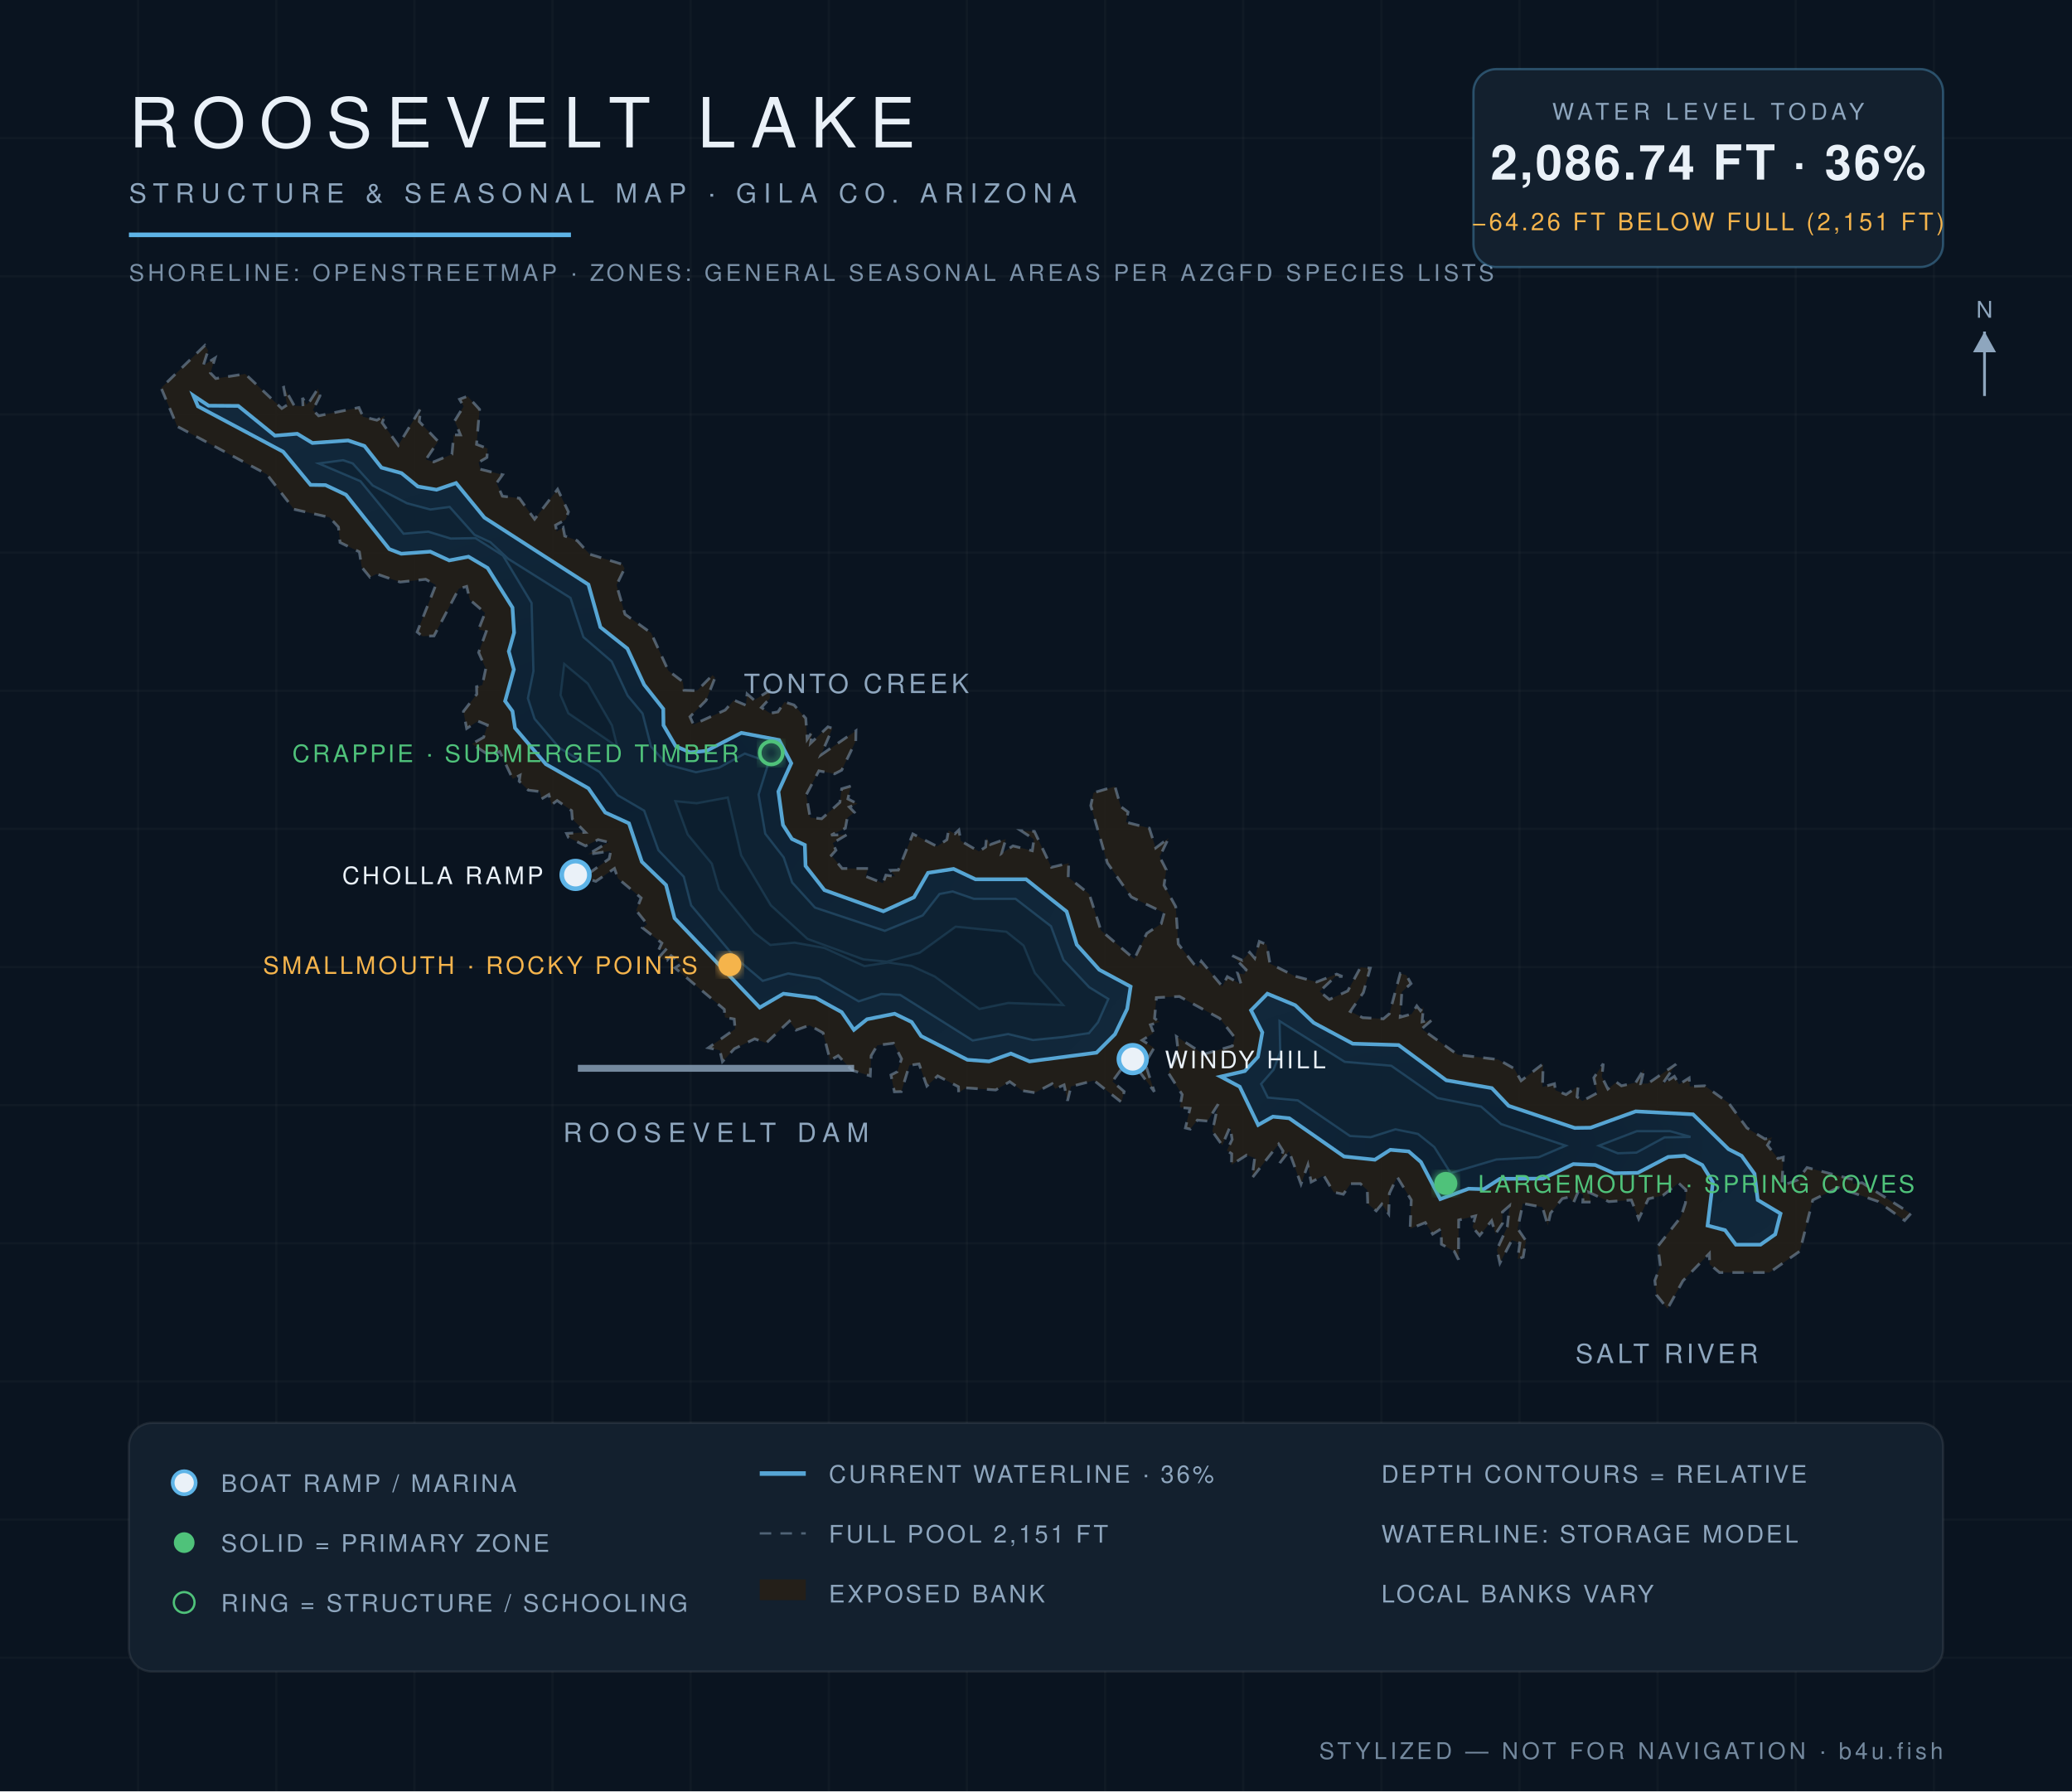
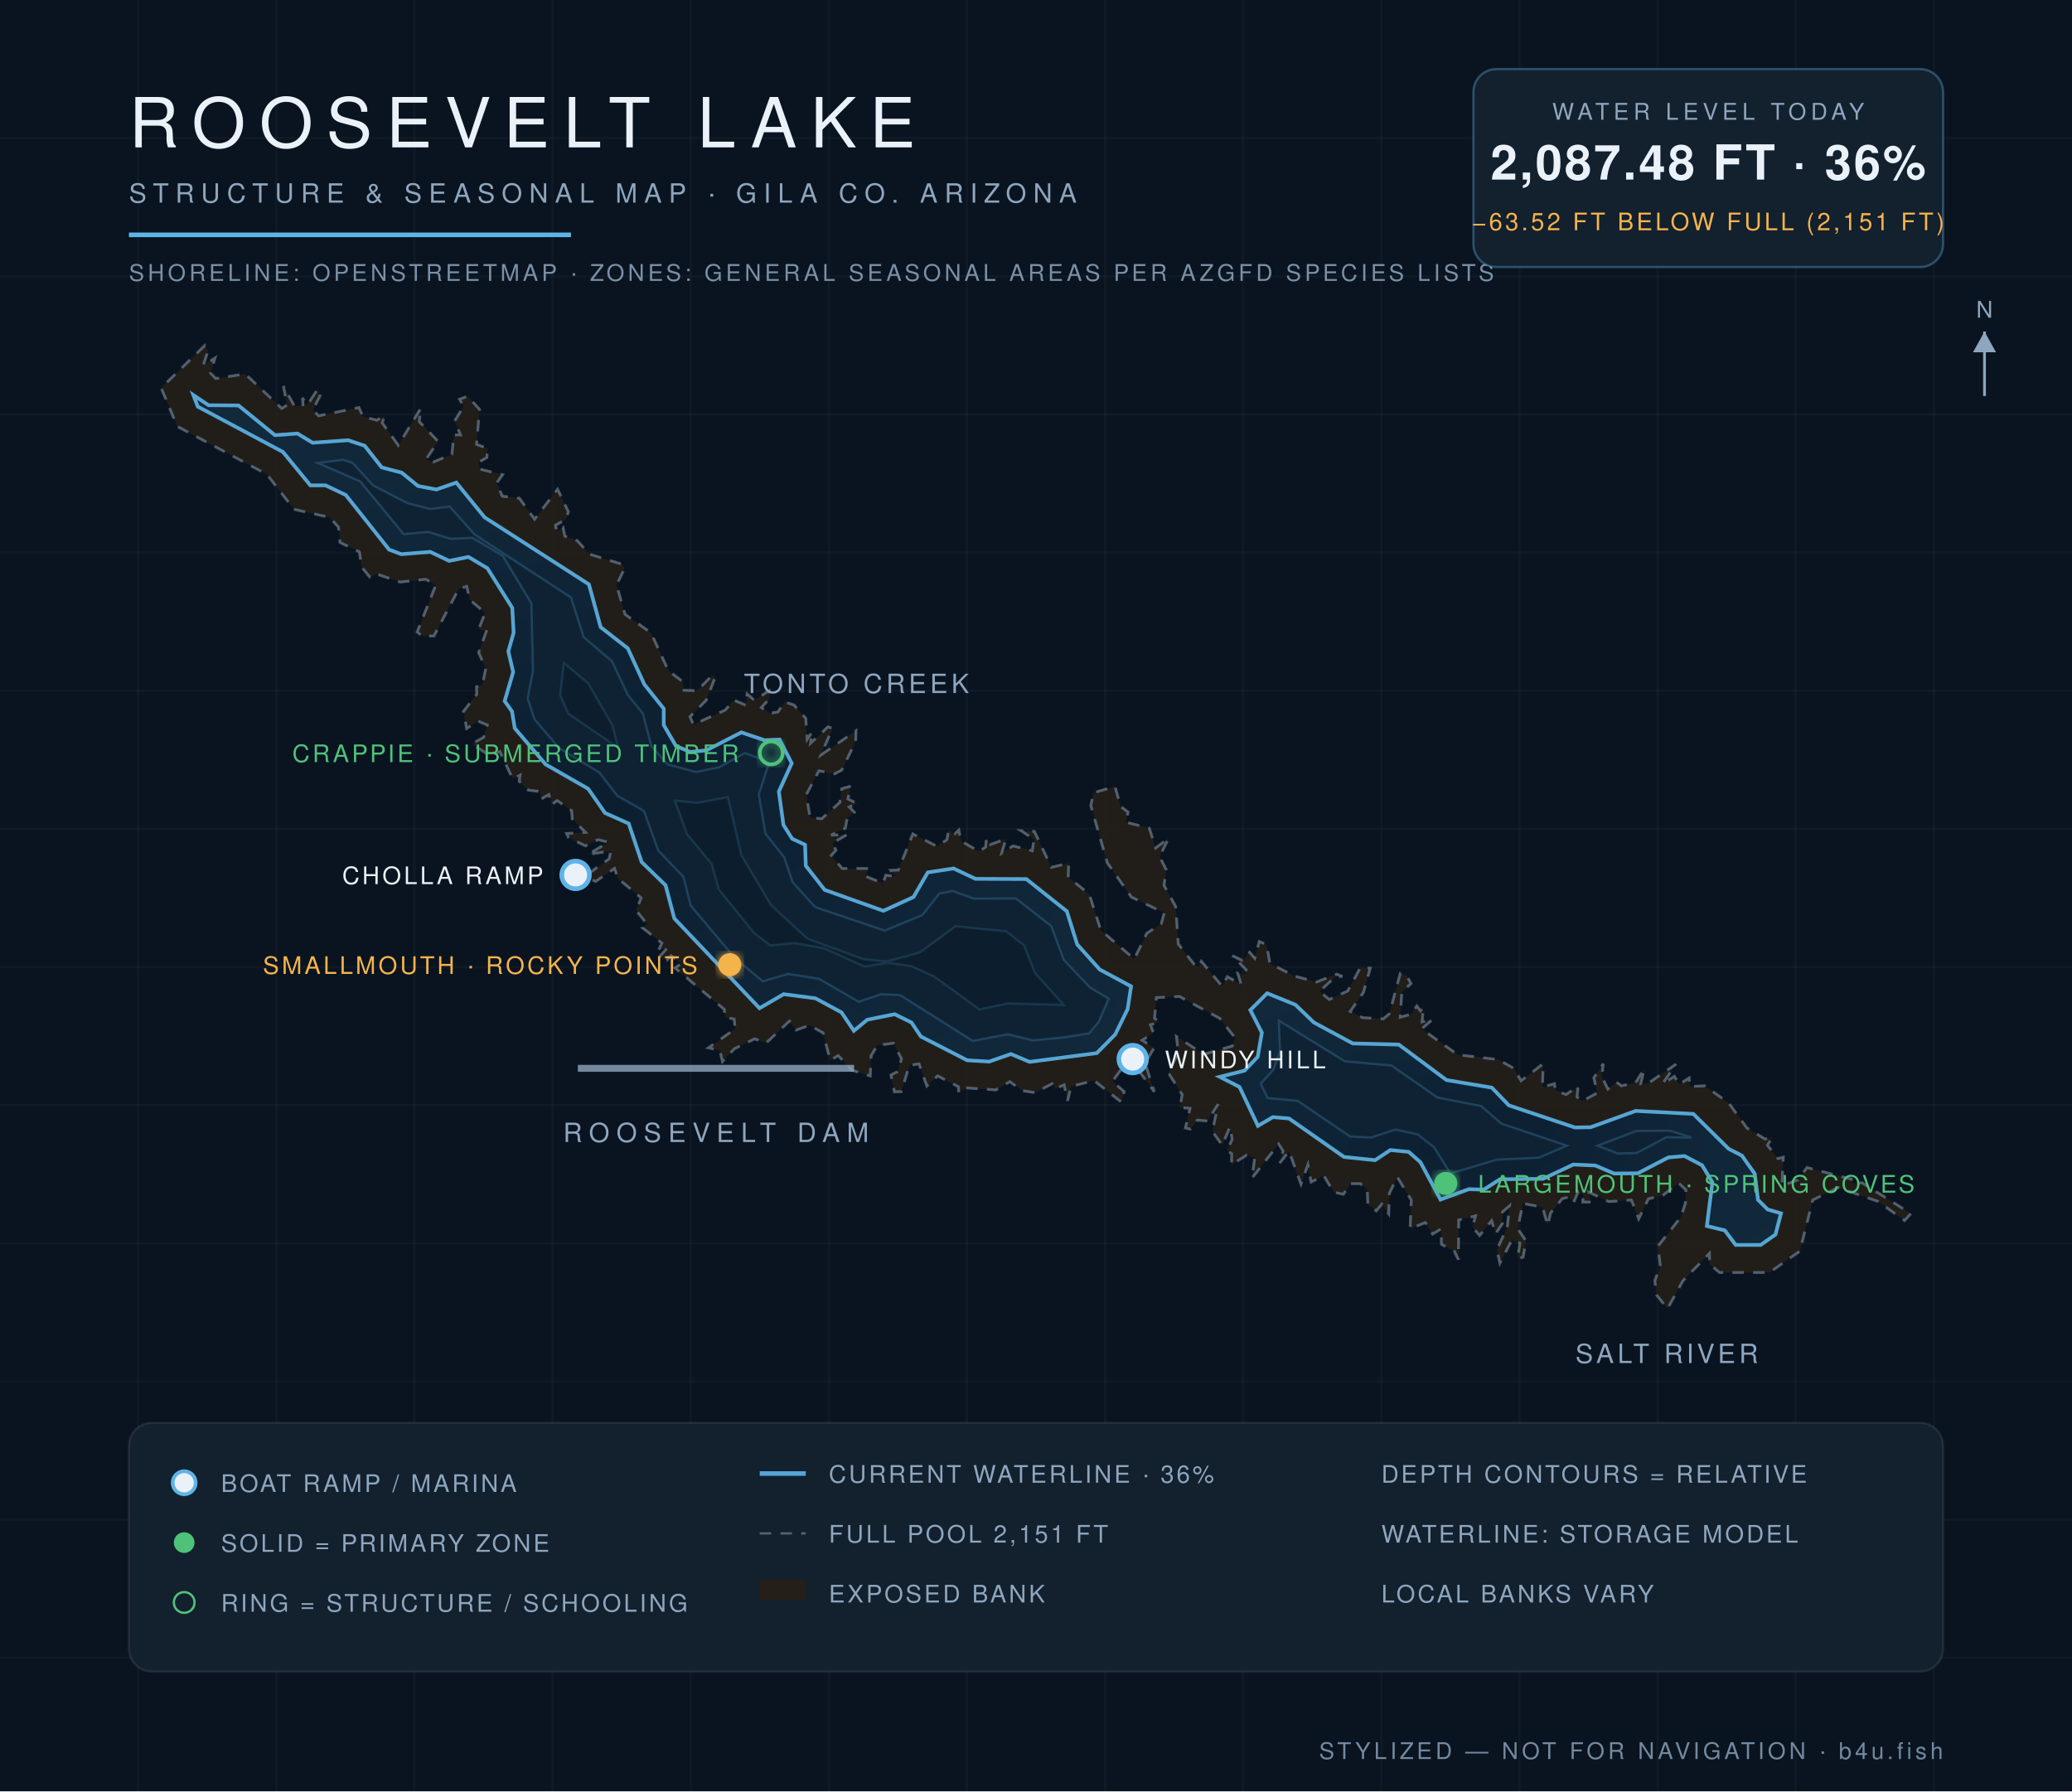
<svg xmlns="http://www.w3.org/2000/svg" viewBox="0 0 900 778" font-family="Helvetica,Arial,sans-serif">
  <defs>
    <radialGradient id="wg" cx="45%" cy="60%" r="80%">
      <stop offset="0%" stop-color="#0c1f31" />
      <stop offset="55%" stop-color="#102639" />
      <stop offset="100%" stop-color="#13293c" />
    </radialGradient>
    <filter id="glow">
      <feGaussianBlur stdDeviation="2.2" result="b" />
      <feMerge>
        <feMergeNode in="b" />
        <feMergeNode in="SourceGraphic" />
      </feMerge>
    </filter>
  </defs>
  <rect width="900" height="778" fill="#0a1420" />
  <g stroke="#ffffff" stroke-opacity="0.025">
    <line x1="60" y1="0" x2="60" y2="778" />
    <line x1="120" y1="0" x2="120" y2="778" />
    <line x1="180" y1="0" x2="180" y2="778" />
    <line x1="240" y1="0" x2="240" y2="778" />
    <line x1="300" y1="0" x2="300" y2="778" />
    <line x1="360" y1="0" x2="360" y2="778" />
    <line x1="420" y1="0" x2="420" y2="778" />
    <line x1="480" y1="0" x2="480" y2="778" />
    <line x1="540" y1="0" x2="540" y2="778" />
    <line x1="600" y1="0" x2="600" y2="778" />
    <line x1="660" y1="0" x2="660" y2="778" />
    <line x1="720" y1="0" x2="720" y2="778" />
    <line x1="780" y1="0" x2="780" y2="778" />
    <line x1="840" y1="0" x2="840" y2="778" />
    <line x1="0" y1="60" x2="900" y2="60" />
    <line x1="0" y1="120" x2="900" y2="120" />
    <line x1="0" y1="180" x2="900" y2="180" />
    <line x1="0" y1="240" x2="900" y2="240" />
    <line x1="0" y1="300" x2="900" y2="300" />
    <line x1="0" y1="360" x2="900" y2="360" />
    <line x1="0" y1="420" x2="900" y2="420" />
    <line x1="0" y1="480" x2="900" y2="480" />
    <line x1="0" y1="540" x2="900" y2="540" />
    <line x1="0" y1="600" x2="900" y2="600" />
    <line x1="0" y1="660" x2="900" y2="660" />
    <line x1="0" y1="720" x2="900" y2="720" />
  </g>
  <path d="M 134.7,174.1 L 138.1,168.8 L 139.0,171.9 L 135.9,178.1 L 138.4,180.6 L 155.9,177.0 L 157.7,181.0 L 163.7,182.5 L 167.2,180.5 L 166.0,183.6 L 173.0,193.4 L 182.8,177.3 L 182.1,183.1 L 190.3,191.7 L 185.0,199.6 L 188.4,200.6 L 196.3,197.3 L 197.1,188.9 L 200.0,188.9 L 197.5,182.8 L 201.4,176.5 L 199.6,173.4 L 203.1,172.1 L 208.3,177.8 L 207.0,193.0 L 211.8,194.8 L 211.5,198.7 L 207.9,200.8 L 208.6,203.8 L 218.3,206.2 L 215.7,209.8 L 218.2,215.5 L 225.6,216.4 L 232.2,225.5 L 242.2,212.5 L 246.9,222.3 L 245.7,225.7 L 241.3,228.1 L 241.8,230.8 L 244.6,229.1 L 245.3,232.8 L 250.7,234.8 L 256.1,240.7 L 270.3,245.1 L 271.3,246.9 L 267.8,254.1 L 271.5,266.8 L 282.8,274.9 L 290.3,291.3 L 296.6,296.1 L 297.1,299.8 L 302.8,300.0 L 309.5,293.2 L 310.6,294.3 L 306.7,304.2 L 299.7,311.3 L 301.2,314.7 L 315.0,308.4 L 318.8,304.1 L 324.0,306.3 L 324.5,301.4 L 327.6,304.1 L 334.1,300.0 L 334.5,303.2 L 330.7,307.3 L 334.5,309.8 L 337.9,309.2 L 340.8,304.9 L 344.9,306.2 L 350.0,312.0 L 350.6,321.1 L 352.8,317.8 L 352.1,322.8 L 359.6,315.7 L 361.6,316.3 L 356.6,327.9 L 371.8,317.4 L 371.7,321.9 L 365.6,334.5 L 362.5,336.1 L 355.7,334.8 L 350.2,345.2 L 351.9,355.1 L 356.9,355.6 L 364.8,348.5 L 365.6,342.6 L 369.6,341.4 L 368.3,347.0 L 372.5,349.1 L 368.9,350.5 L 371.1,352.8 L 368.0,355.3 L 367.2,359.7 L 361.0,362.7 L 367.9,362.5 L 361.7,366.2 L 363.1,369.3 L 361.1,371.5 L 365.8,377.2 L 377.1,377.2 L 376.0,380.6 L 383.5,383.6 L 384.8,380.1 L 388.8,380.7 L 386.9,378.0 L 390.2,377.9 L 396.5,362.2 L 407.0,367.6 L 411.3,364.7 L 412.0,360.7 L 414.8,362.1 L 416.5,360.5 L 417.3,365.2 L 425.2,369.8 L 428.1,367.9 L 428.5,363.9 L 430.2,366.8 L 436.9,364.4 L 435.1,370.6 L 440.0,367.4 L 448.4,369.5 L 449.1,364.5 L 443.5,360.8 L 449.3,361.1 L 456.7,376.7 L 464.2,374.9 L 464.0,381.0 L 473.1,388.3 L 478.2,404.1 L 492.7,416.5 L 498.1,405.4 L 504.4,401.2 L 505.7,396.5 L 491.4,389.6 L 481.0,374.8 L 473.8,349.9 L 475.0,344.3 L 484.3,341.6 L 486.8,350.3 L 490.0,352.7 L 489.1,357.1 L 499.2,359.7 L 502.0,368.3 L 507.6,364.0 L 503.7,372.1 L 506.6,377.8 L 505.6,384.5 L 510.7,393.8 L 511.8,410.0 L 518.6,418.7 L 520.4,420.1 L 521.8,417.5 L 530.9,428.4 L 533.1,424.2 L 539.1,427.5 L 537.6,422.7 L 540.4,423.2 L 541.3,421.2 L 535.3,415.1 L 539.6,417.1 L 542.8,413.6 L 545.0,416.2 L 547.0,408.9 L 550.2,410.3 L 551.6,418.5 L 562.5,424.0 L 571.9,426.5 L 580.6,423.1 L 583.1,424.1 L 580.1,424.1 L 573.2,430.6 L 577.4,434.1 L 585.4,430.4 L 591.0,420.1 L 595.2,420.5 L 592.2,431.1 L 586.5,439.3 L 591.9,442.0 L 600.9,442.5 L 603.5,440.3 L 608.2,422.8 L 610.8,423.5 L 612.9,427.2 L 608.9,430.8 L 608.2,441.8 L 613.2,440.4 L 615.4,436.9 L 617.0,439.0 L 618.3,437.3 L 617.7,443.8 L 622.2,442.8 L 617.5,446.9 L 633.2,458.1 L 650.8,460.2 L 657.7,464.1 L 660.7,469.4 L 670.3,462.0 L 670.0,472.1 L 675.2,470.7 L 675.6,473.5 L 680.2,475.4 L 685.5,471.8 L 685.0,476.4 L 687.3,478.2 L 693.8,474.7 L 692.3,468.1 L 696.4,462.0 L 695.8,467.7 L 698.4,473.0 L 702.1,470.0 L 704.3,471.6 L 710.5,470.2 L 714.2,464.2 L 712.7,470.7 L 715.8,470.6 L 728.0,462.2 L 722.1,470.8 L 727.3,467.5 L 729.3,471.0 L 733.7,468.2 L 734.0,471.9 L 740.5,471.6 L 750.9,479.1 L 758.8,489.9 L 766.6,494.7 L 769.8,494.0 L 767.7,497.4 L 772.3,503.2 L 774.6,502.6 L 774.0,515.0 L 780.8,512.5 L 784.9,507.1 L 804.8,512.3 L 804.9,514.2 L 808.8,513.7 L 830.0,527.1 L 827.3,530.1 L 815.7,521.8 L 798.4,515.8 L 787.4,521.2 L 781.8,543.4 L 768.6,552.7 L 746.9,552.7 L 742.6,549.1 L 742.5,544.4 L 731.0,556.3 L 724.3,568.4 L 719.5,562.4 L 718.8,556.2 L 721.2,549.9 L 720.1,541.3 L 730.1,528.6 L 732.1,522.5 L 732.3,516.8 L 729.1,513.8 L 722.3,519.2 L 716.0,520.7 L 711.8,529.4 L 708.6,521.2 L 698.8,521.9 L 690.1,517.8 L 691.1,522.1 L 687.5,522.1 L 687.7,518.9 L 685.5,517.6 L 683.5,522.3 L 681.6,519.9 L 678.6,520.6 L 673.5,526.9 L 672.3,532.3 L 670.0,524.3 L 661.5,522.7 L 659.2,533.6 L 662.8,538.9 L 661.6,546.0 L 659.2,546.8 L 660.2,539.9 L 656.7,538.6 L 651.5,548.6 L 650.2,542.8 L 654.7,532.9 L 655.7,523.7 L 652.6,526.4 L 652.6,531.4 L 649.6,535.9 L 647.9,530.2 L 642.7,536.6 L 639.6,533.0 L 640.9,528.1 L 633.6,529.9 L 633.5,547.1 L 631.7,543.5 L 626.1,540.4 L 626.0,533.7 L 622.3,536.0 L 619.1,531.0 L 612.5,533.7 L 613.0,521.2 L 606.9,511.2 L 603.5,518.3 L 603.2,527.2 L 600.2,523.0 L 597.8,525.9 L 594.1,522.9 L 593.9,516.9 L 590.9,514.1 L 586.7,514.1 L 583.5,518.7 L 579.3,517.8 L 575.0,510.6 L 569.5,513.4 L 568.1,505.9 L 565.1,514.3 L 559.9,500.0 L 555.9,505.1 L 557.3,499.9 L 555.4,496.9 L 543.8,511.7 L 545.0,503.0 L 541.5,501.7 L 534.9,505.9 L 535.0,501.1 L 532.9,499.7 L 535.2,494.9 L 534.3,489.4 L 530.9,497.4 L 526.6,491.4 L 529.1,479.6 L 524.5,486.9 L 520.1,486.5 L 517.0,490.4 L 514.9,489.9 L 516.9,481.4 L 512.5,481.0 L 513.5,475.4 L 507.5,466.0 L 511.8,457.1 L 511.0,450.2 L 522.9,457.9 L 535.3,454.3 L 536.4,450.7 L 529.8,442.3 L 512.3,432.8 L 502.3,433.3 L 501.5,442.3 L 503.7,443.9 L 499.7,445.1 L 501.1,448.7 L 496.1,451.8 L 501.3,455.1 L 497.4,461.8 L 501.4,474.2 L 490.6,459.5 L 483.2,469.7 L 488.3,474.1 L 487.1,478.7 L 475.2,469.3 L 465.2,471.9 L 463.7,478.1 L 462.2,471.2 L 458.4,472.9 L 457.0,470.7 L 449.6,474.6 L 444.0,473.7 L 438.6,469.8 L 432.5,473.4 L 419.6,472.5 L 416.4,474.5 L 416.3,472.0 L 407.3,467.3 L 402.6,471.7 L 399.2,462.1 L 395.0,462.7 L 391.5,474.1 L 388.5,474.2 L 387.0,466.9 L 389.7,465.5 L 391.6,459.9 L 388.1,453.1 L 381.1,454.0 L 378.4,458.5 L 378.0,467.3 L 370.0,464.8 L 364.1,458.5 L 360.6,460.5 L 357.5,448.6 L 351.6,445.3 L 345.8,447.4 L 342.9,443.5 L 332.8,453.0 L 327.8,451.2 L 319.0,455.5 L 313.8,461.1 L 312.7,456.2 L 307.7,455.1 L 319.3,446.9 L 318.9,442.6 L 314.9,441.9 L 314.6,438.4 L 293.2,420.4 L 295.9,418.6 L 291.5,415.1 L 289.7,417.1 L 286.1,415.9 L 289.7,411.9 L 286.1,412.6 L 287.5,409.6 L 279.1,403.0 L 281.1,401.4 L 276.3,395.4 L 278.5,390.0 L 268.4,381.5 L 266.9,377.2 L 258.8,382.8 L 250.1,380.0 L 255.0,379.9 L 264.6,373.0 L 265.3,369.6 L 255.4,371.1 L 264.3,365.8 L 259.8,364.7 L 254.3,367.4 L 246.9,363.7 L 246.1,362.0 L 254.3,361.5 L 248.6,355.7 L 248.3,352.1 L 242.0,347.7 L 239.6,349.5 L 238.4,345.1 L 235.2,347.0 L 234.5,343.8 L 229.5,343.2 L 225.5,339.3 L 225.9,336.7 L 222.7,338.3 L 217.1,326.4 L 212.7,328.2 L 205.0,323.1 L 210.1,320.2 L 211.7,314.9 L 207.6,313.2 L 202.7,316.4 L 201.3,309.0 L 207.1,301.5 L 207.0,298.3 L 209.5,297.5 L 211.0,290.4 L 207.9,283.4 L 211.2,274.3 L 207.9,273.3 L 210.7,266.2 L 204.1,260.5 L 202.7,254.7 L 199.3,255.7 L 188.5,276.2 L 183.4,276.3 L 181.2,274.5 L 189.3,254.1 L 184.9,251.6 L 173.8,252.8 L 163.6,249.3 L 160.7,250.7 L 157.1,246.3 L 156.1,239.7 L 147.7,235.6 L 147.0,228.9 L 143.1,224.7 L 127.7,221.2 L 115.9,206.0 L 77.0,185.2 L 70.0,168.5 L 89.0,150.0 L 90.4,152.2 L 88.3,158.7 L 93.4,155.5 L 91.4,162.0 L 93.7,164.4 L 106.5,162.4 L 122.4,177.4 L 124.7,175.9 L 123.1,167.7 L 127.8,176.2 L 131.6,176.4 L 131.4,172.8 L 133.1,175.8 L 134.7,174.1 Z" fill="#241f19" fill-opacity="0.9" stroke="#8ea6be" stroke-opacity="0.5" stroke-width="1.2" stroke-dasharray="5 4" />
-   <path d="M 84.0,171.8 L 90.6,176.2 L 103.5,176.3 L 119.4,189.2 L 129.1,188.4 L 135.7,192.4 L 151.2,191.3 L 158.3,193.7 L 165.7,203.1 L 174.4,205.5 L 181.5,211.3 L 189.6,212.7 L 198.1,209.8 L 210.4,224.8 L 255.6,253.9 L 260.8,272.4 L 272.5,281.7 L 279.8,297.4 L 288.1,307.9 L 288.2,315.0 L 293.5,324.1 L 299.8,326.8 L 306.9,326.1 L 322.0,318.3 L 338.4,321.4 L 343.7,331.5 L 338.1,343.8 L 340.1,358.3 L 344.0,364.4 L 349.6,367.0 L 349.9,376.1 L 358.1,386.6 L 383.7,395.8 L 397.0,389.7 L 403.1,379.1 L 414.2,377.4 L 423.7,381.9 L 445.7,381.9 L 463.3,395.9 L 467.7,410.3 L 477.5,421.2 L 491.1,428.5 L 489.6,438.2 L 484.3,449.2 L 476.3,457.2 L 447.2,461.0 L 439.1,457.6 L 429.6,461.0 L 420.2,460.3 L 400.1,450.0 L 396.0,443.9 L 388.6,440.3 L 376.6,442.7 L 370.9,447.3 L 365.6,439.6 L 354.3,433.4 L 340.3,431.6 L 330.0,437.6 L 293.0,398.8 L 289.3,384.4 L 278.8,374.3 L 273.2,357.6 L 262.9,352.9 L 255.6,342.4 L 237.1,331.9 L 223.7,316.2 L 222.6,308.9 L 219.4,304.5 L 223.2,290.8 L 221.0,282.9 L 223.3,274.8 L 222.6,263.9 L 211.8,246.7 L 203.5,241.8 L 195.1,243.4 L 186.9,239.6 L 174.3,240.5 L 169.1,238.5 L 150.3,214.9 L 141.4,210.7 L 134.9,210.6 L 123.0,196.2 L 86.0,176.5 L 84.0,171.8 Z" fill="url(#wg)" stroke="#5eb4e7" stroke-opacity="0.9" stroke-width="1.6" />
-   <path d="M 543.4,438.8 L 550.5,431.6 L 562.6,436.6 L 570.6,444.2 L 587.6,453.3 L 607.5,453.9 L 628.2,469.2 L 648.0,472.6 L 655.3,480.3 L 684.0,489.9 L 690.9,489.8 L 710.5,482.7 L 735.4,484.0 L 750.8,499.1 L 756.5,502.0 L 762.1,509.8 L 763.5,521.2 L 773.4,527.1 L 771.1,536.1 L 764.7,540.6 L 754.0,540.6 L 749.3,534.3 L 741.7,532.3 L 744.0,513.5 L 739.4,506.0 L 731.8,502.0 L 724.6,502.5 L 711.4,509.4 L 701.1,509.6 L 692.9,506.0 L 683.4,505.6 L 670.2,511.9 L 651.5,512.0 L 644.5,516.5 L 637.9,516.3 L 625.6,520.8 L 617.2,504.7 L 611.9,500.1 L 603.9,499.4 L 597.2,503.7 L 583.8,502.3 L 560.0,485.7 L 552.9,485.0 L 546.5,488.6 L 538.5,472.0 L 530.2,467.6 L 540.7,465.2 L 546.4,459.0 L 548.3,448.4 L 543.4,438.8 Z" fill="url(#wg)" stroke="#5eb4e7" stroke-opacity="0.9" stroke-width="1.6" />
-   <path d="M 547.8,470.8 L 553.2,464.6 L 556.1,456.9 L 555.8,443.5 L 584.1,461.2 L 604.3,462.9 L 624.4,476.9 L 643.3,480.6 L 652.0,488.2 L 680.1,497.6 L 668.4,502.6 L 650.0,503.6 L 630.1,509.5 L 623.0,498.2 L 615.9,492.5 L 606.1,490.5 L 595.4,493.9 L 586.4,493.4 L 563.7,477.9 L 550.7,476.7 L 547.8,470.8 Z" fill="#0e2233" stroke="#5eb4e7" stroke-opacity="0.22" stroke-width="1" />
-   <path d="M 694.5,497.6 L 711.0,491.3 L 725.4,491.3 L 734.3,493.8 L 723.0,494.0 L 710.8,500.6 L 702.7,500.9 L 694.5,497.6 Z" fill="#0e2233" stroke="#5eb4e7" stroke-opacity="0.22" stroke-width="1" />
-   <path d="M 138.5,201.3 L 149.0,199.9 L 153.2,201.3 L 161.9,210.9 L 176.8,218.6 L 186.9,221.3 L 195.3,220.2 L 206.1,232.3 L 213.0,235.5 L 220.7,242.7 L 247.8,259.7 L 253.4,276.7 L 265.7,287.3 L 272.6,302.1 L 279.1,309.9 L 282.8,324.3 L 289.9,332.1 L 302.3,335.4 L 312.4,333.4 L 323.5,327.3 L 332.1,330.3 L 333.4,332.6 L 329.5,345.1 L 332.4,362.1 L 340.4,372.4 L 344.1,383.3 L 354.0,394.2 L 384.3,404.3 L 400.8,397.6 L 408.1,388.3 L 413.8,387.2 L 423.0,390.4 L 441.1,390.4 L 456.5,402.3 L 461.9,416.9 L 473.1,428.8 L 481.4,433.9 L 476.9,444.0 L 473.0,448.7 L 461.8,450.4 L 448.7,451.7 L 437.9,449.1 L 422.5,451.9 L 391.0,432.1 L 382.8,431.7 L 373.0,434.9 L 355.8,425.0 L 342.3,422.8 L 331.3,426.0 L 319.2,415.8 L 300.2,393.2 L 297.0,380.8 L 286.0,369.3 L 279.8,352.1 L 268.3,345.4 L 260.4,335.3 L 242.9,324.8 L 232.2,312.2 L 229.3,303.3 L 231.7,291.5 L 230.9,261.9 L 218.5,241.3 L 206.5,233.7 L 195.8,233.9 L 186.0,230.9 L 175.3,231.8 L 156.6,209.0 L 138.5,201.3 Z" fill="#0e2233" stroke="#5eb4e7" stroke-opacity="0.22" stroke-width="1" />
-   <path d="M 245.1,288.4 L 255.3,296.9 L 265.8,315.1 L 268.1,324.3 L 246.9,309.8 L 243.5,301.9 L 245.1,288.4 Z" fill="#0c1e2e" stroke="#5eb4e7" stroke-opacity="0.15" stroke-width="1" />
-   <path d="M 293.4,348.0 L 302.6,348.9 L 316.1,346.4 L 321.9,371.5 L 334.8,393.2 L 350.7,407.8 L 375.0,416.7 L 385.2,417.7 L 399.5,413.8 L 415.1,402.5 L 437.1,404.7 L 444.6,410.7 L 449.5,422.6 L 461.7,436.5 L 437.9,435.6 L 425.4,438.2 L 406.0,424.1 L 395.9,419.5 L 385.8,418.0 L 375.5,419.6 L 358.1,411.7 L 345.1,409.4 L 334.6,410.4 L 327.7,405.1 L 312.4,386.3 L 309.2,375.1 L 298.7,362.4 L 293.4,348.0 Z" fill="#0c1e2e" stroke="#5eb4e7" stroke-opacity="0.15" stroke-width="1" />
+   <path d="M 84.0,171.6 L 90.6,176.0 L 103.6,176.1 L 119.4,189.0 L 129.2,188.3 L 135.8,192.3 L 151.2,191.2 L 158.4,193.6 L 165.8,203.0 L 174.5,205.3 L 181.6,211.1 L 189.6,212.6 L 198.2,209.6 L 210.5,224.7 L 255.8,253.8 L 260.9,272.4 L 272.7,281.6 L 279.9,297.3 L 288.3,307.8 L 288.3,314.9 L 293.6,324.0 L 299.8,326.6 L 306.8,325.9 L 322.0,318.1 L 332.1,321.5 L 338.6,321.2 L 343.9,331.5 L 338.3,343.8 L 340.3,358.3 L 344.1,364.3 L 349.7,366.9 L 350.0,376.0 L 358.2,386.5 L 383.7,395.6 L 396.8,389.6 L 403.0,378.9 L 414.2,377.2 L 423.7,381.7 L 445.8,381.8 L 463.4,395.8 L 467.9,410.2 L 477.7,421.1 L 491.3,428.4 L 489.8,438.3 L 484.4,449.3 L 476.4,457.4 L 447.2,461.2 L 439.1,457.8 L 429.6,461.1 L 420.1,460.5 L 400.0,450.2 L 395.9,444.1 L 388.6,440.5 L 376.7,442.9 L 370.9,447.7 L 365.5,439.7 L 354.2,433.6 L 340.4,431.8 L 329.9,437.9 L 292.9,398.9 L 289.1,384.5 L 278.7,374.4 L 273.1,357.7 L 262.8,353.1 L 255.5,342.6 L 237.0,332.0 L 223.6,316.3 L 222.4,309.0 L 219.2,304.5 L 222.9,291.9 L 220.8,282.9 L 223.1,274.8 L 222.5,264.0 L 211.7,246.8 L 203.5,241.9 L 195.1,243.6 L 186.9,239.7 L 174.3,240.7 L 169.0,238.7 L 150.2,215.0 L 141.4,210.8 L 134.8,210.8 L 122.9,196.3 L 85.9,176.6 L 84.0,171.6 Z" fill="url(#wg)" stroke="#5eb4e7" stroke-opacity="0.9" stroke-width="1.6" />
+   <path d="M 543.1,438.7 L 550.4,431.4 L 562.7,436.4 L 570.7,444.1 L 587.6,453.2 L 607.6,453.7 L 628.3,469.1 L 648.0,472.4 L 655.4,480.1 L 684.1,489.7 L 690.9,489.6 L 710.5,482.5 L 735.5,483.8 L 750.9,499.0 L 756.6,501.9 L 762.2,509.8 L 763.6,521.1 L 767.8,525.3 L 773.6,527.0 L 771.2,536.2 L 764.8,540.7 L 753.9,540.7 L 749.2,534.4 L 741.4,532.5 L 743.8,513.5 L 739.3,506.1 L 731.7,502.1 L 724.7,502.7 L 711.4,509.6 L 701.1,509.7 L 692.9,506.2 L 683.4,505.8 L 670.2,512.0 L 651.5,512.2 L 644.5,516.7 L 638.0,516.5 L 625.7,521.0 L 617.0,504.8 L 611.9,500.3 L 603.9,499.5 L 597.3,503.9 L 583.8,502.5 L 559.9,485.8 L 552.9,485.2 L 546.4,489.0 L 538.4,472.1 L 529.8,467.7 L 540.6,465.0 L 546.3,459.0 L 548.1,448.5 L 543.1,438.7 Z" fill="url(#wg)" stroke="#5eb4e7" stroke-opacity="0.9" stroke-width="1.6" />
+   <path d="M 547.6,470.7 L 553.1,464.6 L 556.0,456.8 L 555.5,443.3 L 584.2,461.0 L 604.4,462.8 L 624.4,476.7 L 643.4,480.4 L 652.1,488.0 L 680.6,497.6 L 668.4,502.8 L 650.1,503.7 L 630.0,509.7 L 622.9,498.3 L 615.8,492.7 L 606.1,490.6 L 595.5,494.1 L 586.4,493.6 L 563.6,478.1 L 550.6,476.9 L 547.6,470.7 Z" fill="#0e2233" stroke="#5eb4e7" stroke-opacity="0.22" stroke-width="1" />
+   <path d="M 693.9,497.6 L 710.9,491.2 L 725.4,491.1 L 734.7,494.1 L 723.9,493.9 L 710.8,500.8 L 702.7,501.0 L 693.9,497.6 Z" fill="#0e2233" stroke="#5eb4e7" stroke-opacity="0.22" stroke-width="1" />
+   <path d="M 138.1,201.1 L 149.1,199.7 L 153.2,201.1 L 162.0,210.8 L 176.9,218.5 L 186.9,221.1 L 195.3,220.0 L 206.2,232.2 L 248.0,259.5 L 253.5,276.7 L 265.8,287.2 L 272.8,302.0 L 279.2,309.8 L 283.0,324.2 L 290.0,332.0 L 302.3,335.3 L 312.4,333.2 L 323.5,327.1 L 332.2,330.2 L 333.6,332.6 L 329.6,345.1 L 332.5,362.1 L 340.6,372.3 L 344.3,383.2 L 354.1,394.0 L 384.3,404.2 L 400.7,397.4 L 408.0,388.1 L 413.8,387.0 L 423.0,390.3 L 441.2,390.2 L 456.6,402.2 L 462.0,416.8 L 473.2,428.7 L 481.6,433.8 L 477.1,444.0 L 473.1,448.8 L 461.8,450.6 L 448.7,451.9 L 437.9,449.2 L 422.5,452.1 L 391.0,432.2 L 382.8,431.8 L 373.0,435.1 L 355.7,425.1 L 342.3,423.0 L 331.3,426.2 L 319.1,416.0 L 300.0,393.3 L 296.9,380.9 L 285.9,369.4 L 279.7,352.2 L 268.1,345.6 L 260.3,335.5 L 242.8,324.9 L 232.1,312.3 L 229.2,303.3 L 231.5,291.5 L 230.8,262.0 L 218.4,241.4 L 205.3,233.6 L 195.7,234.0 L 186.0,231.0 L 175.3,232.0 L 156.5,209.1 L 138.1,201.1 Z" fill="#0e2233" stroke="#5eb4e7" stroke-opacity="0.22" stroke-width="1" />
+   <path d="M 244.9,287.9 L 255.4,296.7 L 266.0,315.0 L 268.5,324.8 L 246.8,309.9 L 243.3,301.9 L 244.9,287.9 Z" fill="#0c1e2e" stroke="#5eb4e7" stroke-opacity="0.15" stroke-width="1" />
+   <path d="M 293.1,347.7 L 302.6,348.7 L 316.2,346.2 L 322.0,371.4 L 334.9,393.1 L 350.7,407.7 L 375.0,416.6 L 385.2,417.6 L 399.5,413.7 L 415.0,402.3 L 437.1,404.5 L 444.8,410.6 L 449.6,422.6 L 462.0,436.5 L 437.9,435.8 L 425.4,438.4 L 405.9,424.2 L 395.8,419.6 L 385.7,418.1 L 375.5,419.8 L 358.1,411.9 L 345.1,409.6 L 334.6,410.6 L 327.6,405.3 L 312.3,386.4 L 309.1,375.2 L 298.5,362.4 L 293.1,347.7 Z" fill="#0c1e2e" stroke="#5eb4e7" stroke-opacity="0.15" stroke-width="1" />
  <text x="724" y="592" fill="#8ea6be" font-size="11.5" letter-spacing="1.6" text-anchor="middle">SALT RIVER</text>
  <text x="372" y="301" fill="#8ea6be" font-size="11.5" letter-spacing="1.6" text-anchor="middle">TONTO CREEK</text>
  <line x1="251" y1="464" x2="371" y2="464" stroke="#8ea6be" stroke-width="3" stroke-opacity="0.8" />
  <text x="311" y="496" fill="#8ea6be" font-size="11.5" letter-spacing="3" text-anchor="middle">ROOSEVELT DAM</text>
  <circle cx="492" cy="460" r="6" fill="#eaf1f8" stroke="#5eb4e7" stroke-width="2" />
  <text x="506" y="464" fill="#eaf1f8" font-size="10.5" letter-spacing="1.2" text-anchor="start">WINDY HILL</text>
  <circle cx="250" cy="380" r="6" fill="#eaf1f8" stroke="#5eb4e7" stroke-width="2" />
  <text x="236" y="384" fill="#eaf1f8" font-size="10.5" letter-spacing="1.2" text-anchor="end">CHOLLA RAMP</text>
  <circle cx="628" cy="514" r="5" fill="#4fc27a" filter="url(#glow)" />
  <text x="642" y="518" fill="#4fc27a" font-size="10.5" letter-spacing="1.2" text-anchor="start">LARGEMOUTH · SPRING COVES</text>
  <circle cx="335" cy="327" r="5" fill="none" stroke="#4fc27a" stroke-width="1.6" filter="url(#glow)" />
  <text x="321" y="331" fill="#4fc27a" font-size="10.5" letter-spacing="1.2" text-anchor="end">CRAPPIE · SUBMERGED TIMBER</text>
  <circle cx="317" cy="419" r="5" fill="#f5b44c" filter="url(#glow)" />
  <text x="303" y="423" fill="#f5b44c" font-size="10.5" letter-spacing="1.2" text-anchor="end">SMALLMOUTH · ROCKY POINTS</text>
  <text x="56" y="64" fill="#eaf1f8" font-size="30" letter-spacing="6" font-weight="300">ROOSEVELT LAKE</text>
  <text x="56" y="88" fill="#8ea6be" font-size="11.5" letter-spacing="3">STRUCTURE &amp; SEASONAL MAP · GILA CO. ARIZONA</text>
  <line x1="56" y1="102" x2="248" y2="102" stroke="#5eb4e7" stroke-width="2" />
  <text x="56" y="122" fill="#8ea6be" font-size="10" letter-spacing="1.5" opacity="0.85">SHORELINE: OPENSTREETMAP · ZONES: GENERAL SEASONAL AREAS PER AZGFD SPECIES LISTS</text>
  <g>
    <rect x="640" y="30" width="204" height="86" rx="10" fill="#13202e" stroke="#5eb4e7" stroke-opacity="0.35" />
    <text x="742" y="52" fill="#8ea6be" font-size="10" letter-spacing="2" text-anchor="middle">WATER LEVEL TODAY</text>
-     <text x="742" y="78" fill="#eaf1f8" font-size="21" letter-spacing="1" text-anchor="middle" font-weight="600">2,086.74 FT · 36%</text>
-     <text x="742" y="100" fill="#f5b44c" font-size="10.5" letter-spacing="1.2" text-anchor="middle">−64.26 FT BELOW FULL (2,151 FT)</text>
+     <text x="742" y="78" fill="#eaf1f8" font-size="21" letter-spacing="1" text-anchor="middle" font-weight="600">2,087.48 FT · 36%</text>
+     <text x="742" y="100" fill="#f5b44c" font-size="10.5" letter-spacing="1.2" text-anchor="middle">−63.52 FT BELOW FULL (2,151 FT)</text>
  </g>
  <g font-size="10.5" letter-spacing="1.1">
    <rect x="56" y="618" width="788" height="108" rx="10" fill="#13202e" stroke="#ffffff" stroke-opacity="0.08" />
    <circle cx="80" cy="644" r="5" fill="#eaf1f8" stroke="#5eb4e7" stroke-width="1.6" />
    <text x="96" y="648" fill="#8ea6be">BOAT RAMP / MARINA</text>
    <circle cx="80" cy="670" r="4.5" fill="#4fc27a" />
    <text x="96" y="674" fill="#8ea6be">SOLID = PRIMARY ZONE</text>
    <circle cx="80" cy="696" r="4.5" fill="none" stroke="#4fc27a" />
    <text x="96" y="700" fill="#8ea6be">RING = STRUCTURE / SCHOOLING</text>
    <line x1="330" y1="640" x2="350" y2="640" stroke="#5eb4e7" stroke-opacity="0.9" stroke-width="2" />
    <text x="360" y="644" fill="#8ea6be">CURRENT WATERLINE · 36%</text>
    <line x1="330" y1="666" x2="350" y2="666" stroke="#8ea6be" stroke-opacity="0.5" stroke-dasharray="5 4" />
    <text x="360" y="670" fill="#8ea6be">FULL POOL 2,151 FT</text>
    <rect x="330" y="686" width="20" height="9" fill="#241f19" />
    <text x="360" y="696" fill="#8ea6be">EXPOSED BANK</text>
    <text x="600" y="644" fill="#8ea6be">DEPTH CONTOURS = RELATIVE</text>
    <text x="600" y="670" fill="#8ea6be">WATERLINE: STORAGE MODEL</text>
    <text x="600" y="696" fill="#8ea6be">LOCAL BANKS VARY</text>
  </g>
  <text x="844" y="764" fill="#8ea6be" font-size="10" letter-spacing="1.5" text-anchor="end" opacity="0.8">STYLIZED — NOT FOR NAVIGATION · b4u.fish</text>
  <g transform="translate(862,158)" stroke="#8ea6be" fill="#8ea6be">
    <line x1="0" y1="14" x2="0" y2="-14" stroke-width="1.2" />
    <path d="M 0,-14 l 5,9 h -10 z" stroke="none" />
    <text x="0" y="-20" font-size="10" text-anchor="middle" stroke="none">N</text>
  </g>
</svg>
